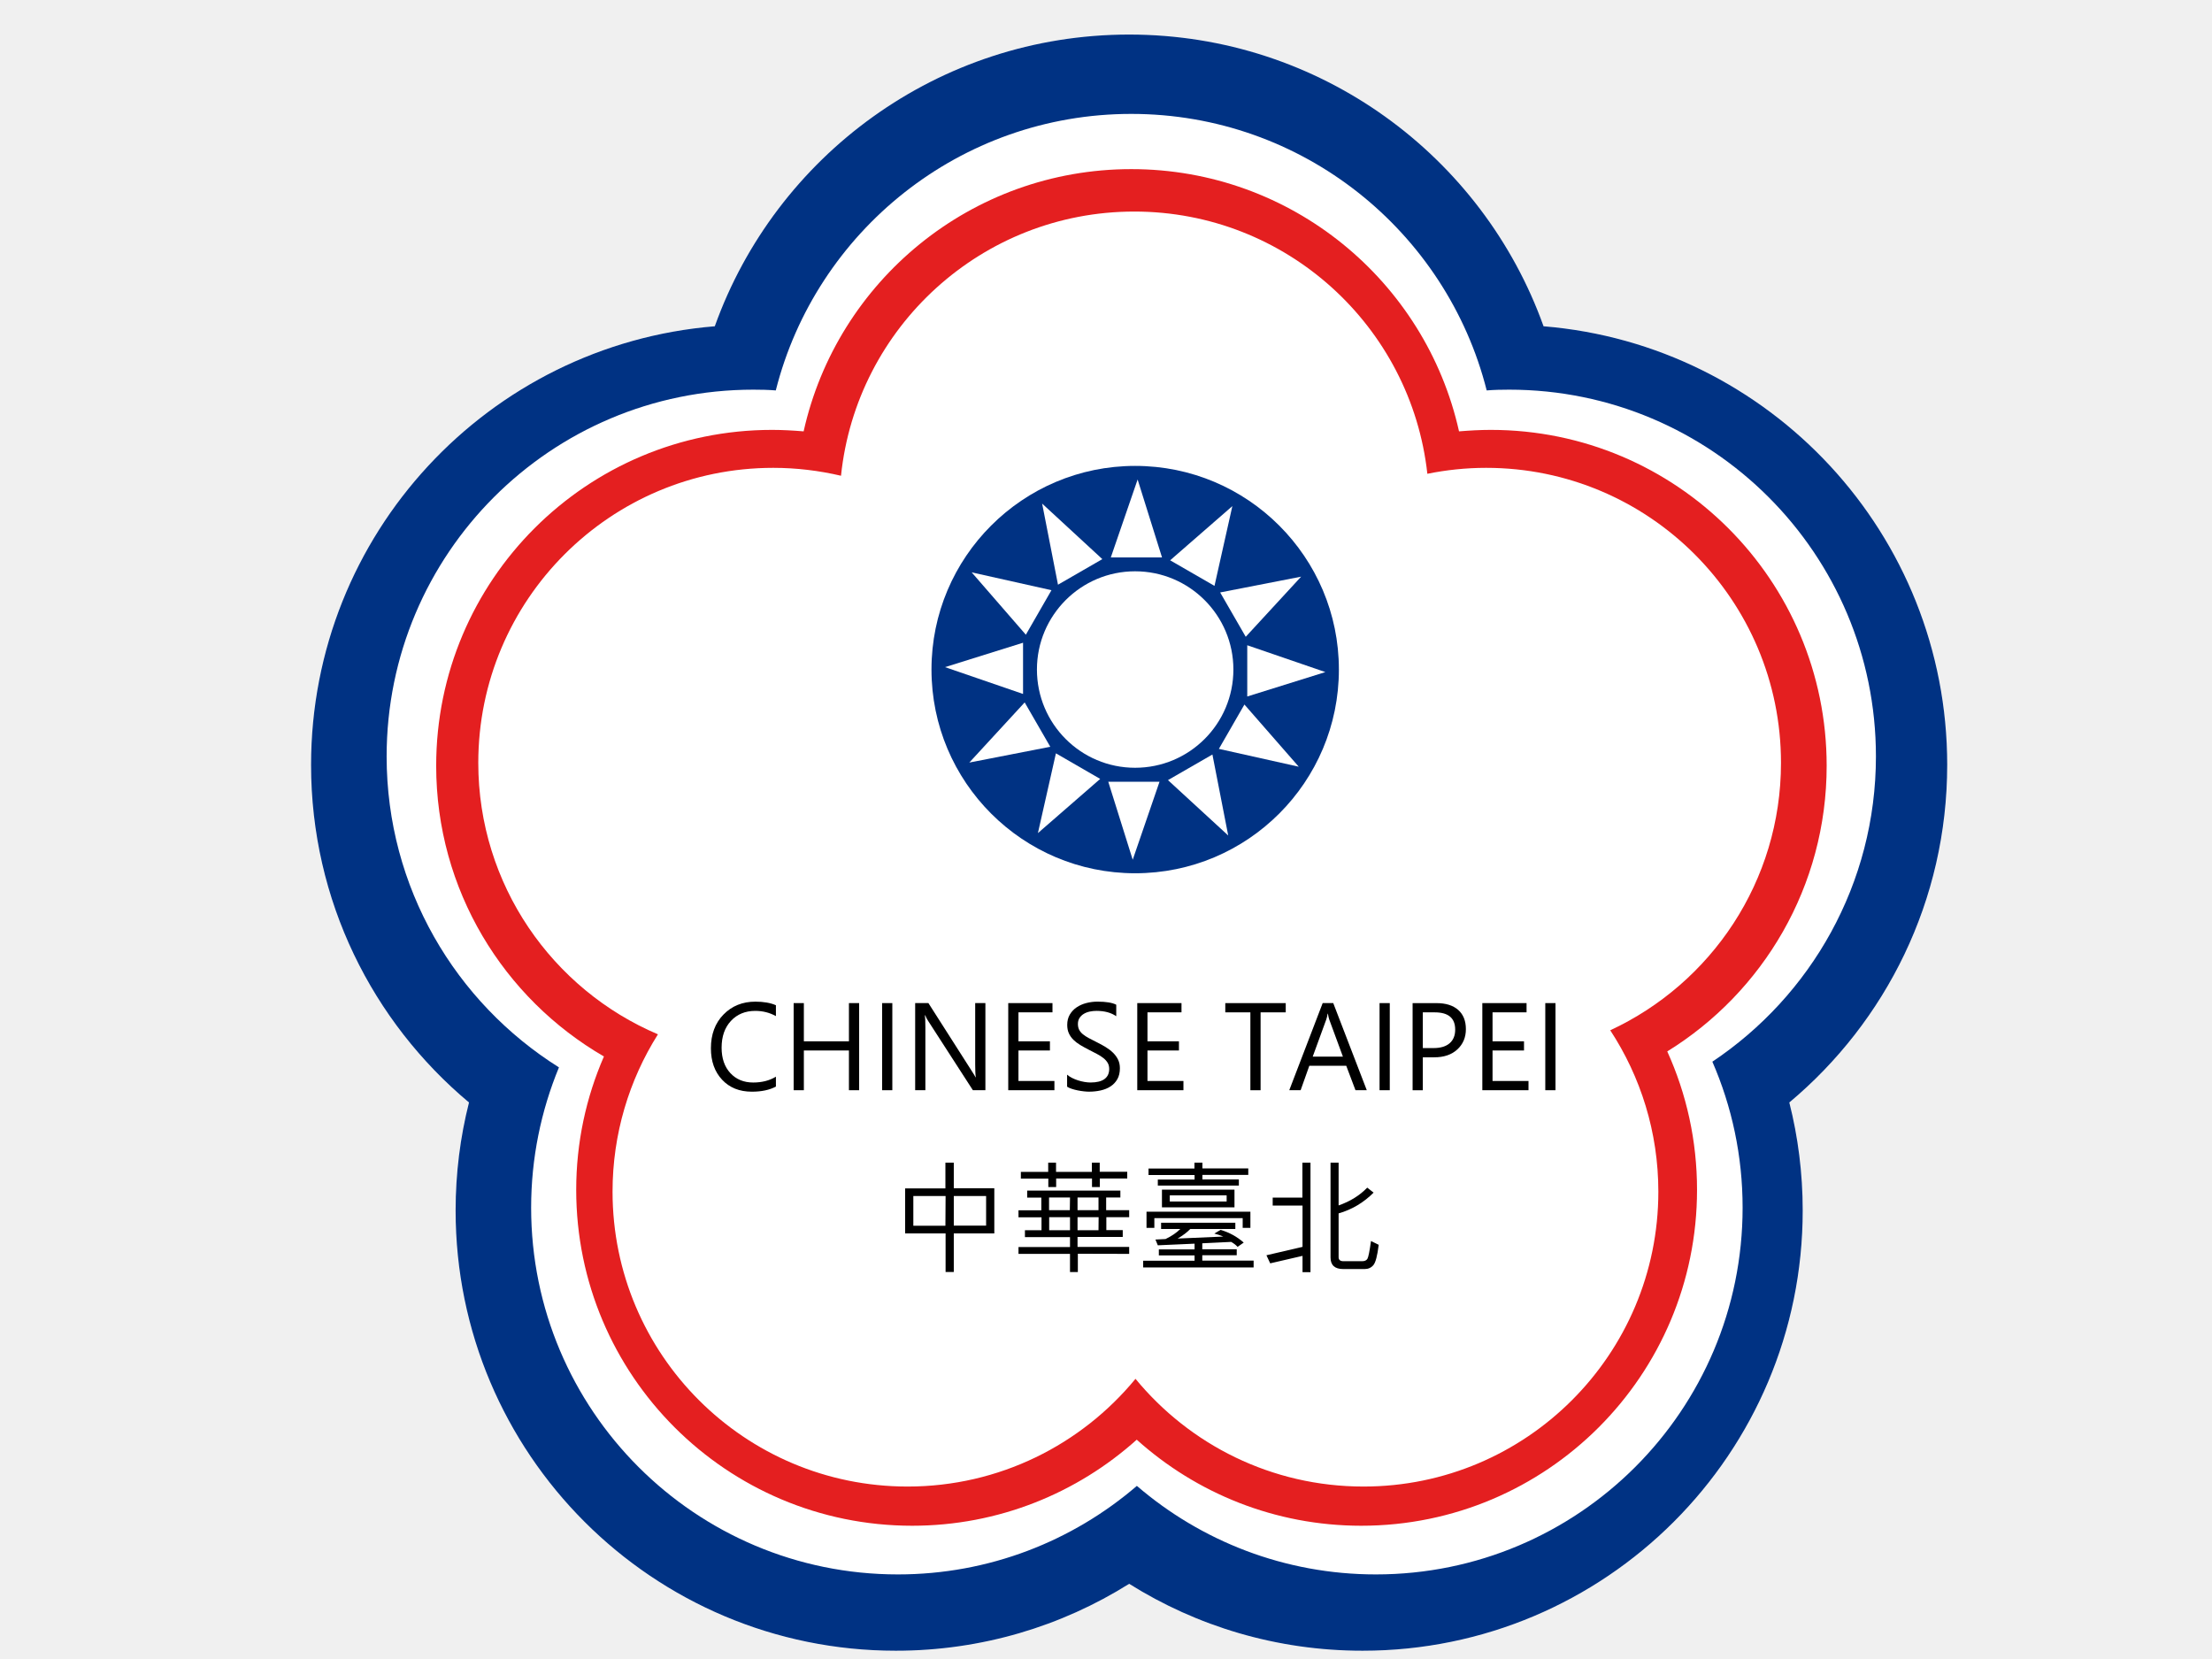
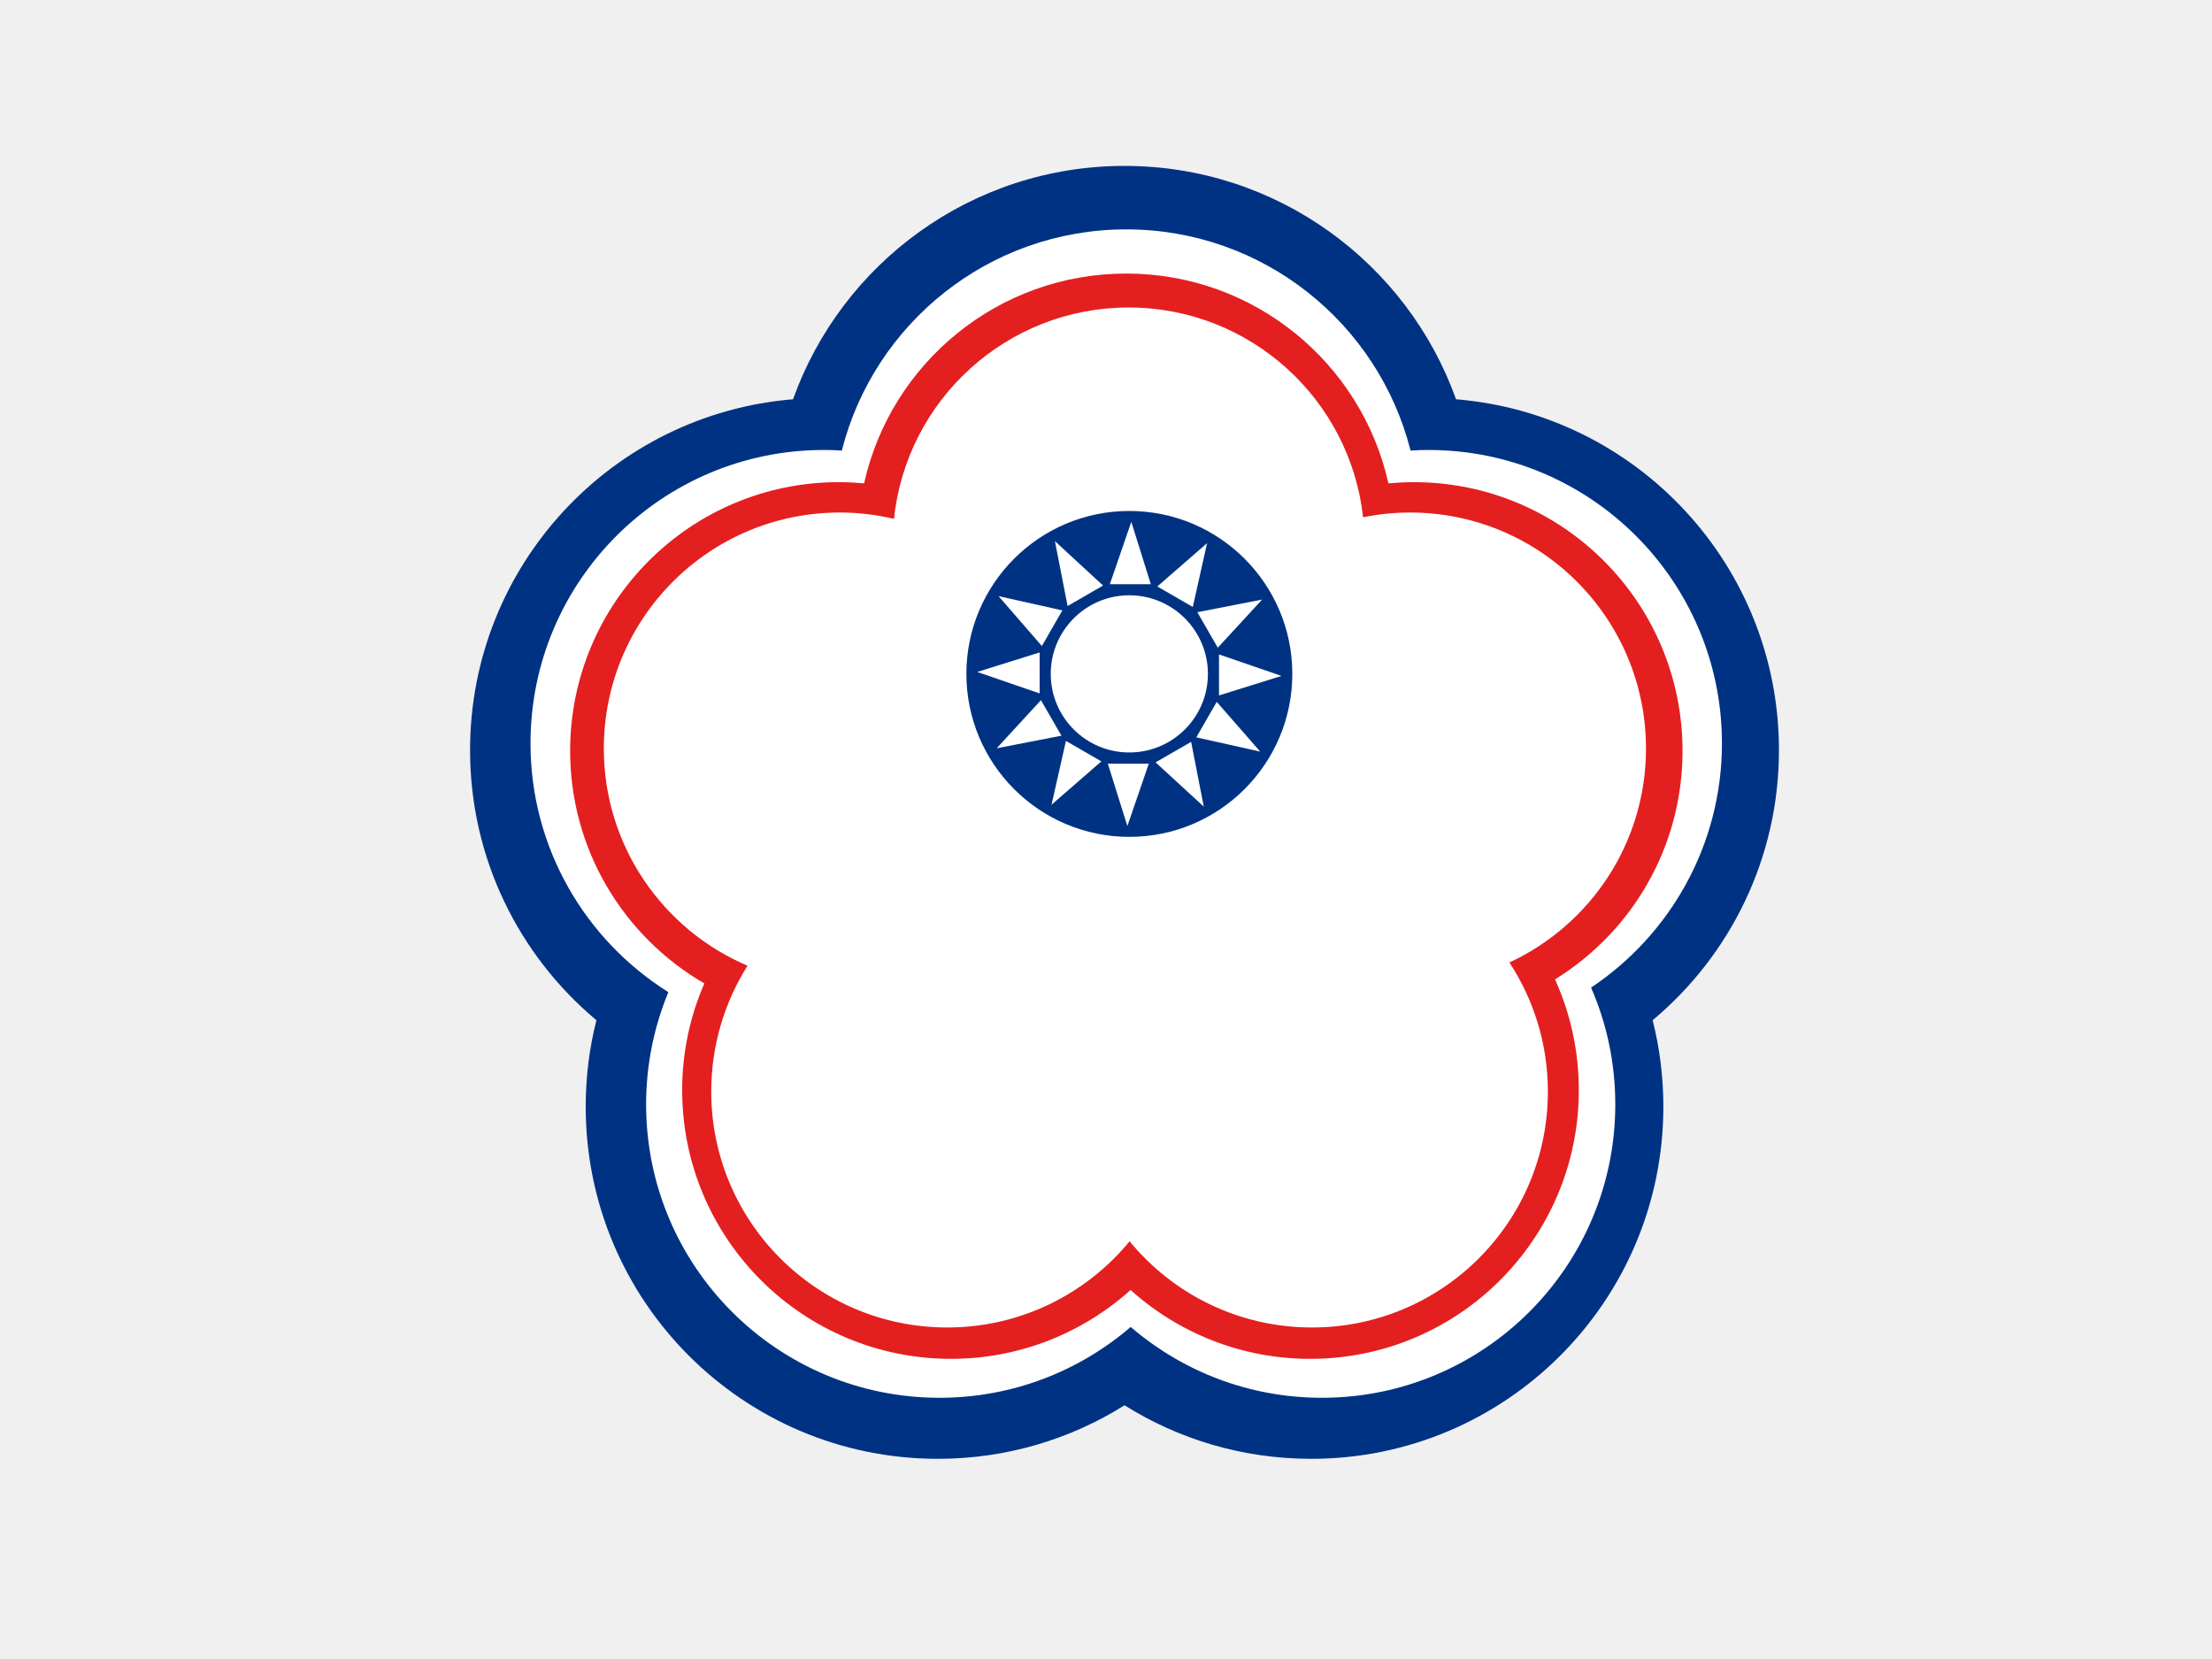
- <svg xmlns="http://www.w3.org/2000/svg" width="640" height="480" xml:space="preserve" version="1.1">
+ <svg xmlns="http://www.w3.org/2000/svg" width="800" height="600" xml:space="preserve" version="1.1">
  <g>
-     <path id="svg_1" fill-rule="evenodd" fill="#ffffff" d="m563.39,221.32c0,-66.792 -51.373,-121.57 -116.79,-126.92c-17.61,-49.223 -64.67,-84.403 -119.9,-84.403c-55.257,0 -102.28,35.181 -119.89,84.403c-65.415,5.346 -116.81,60.123 -116.81,126.92c0,39.217 17.776,74.315 45.695,97.659c-2.536,9.991 -3.873,20.492 -3.873,31.267c0,70.334 57.009,127.36 127.36,127.36c24.805,0 47.955,-7.083 67.522,-19.36c19.568,12.277 42.691,19.36 67.536,19.36c70.32,0 127.34,-57.022 127.34,-127.36c0,-10.774 -1.339,-21.275 -3.874,-31.267c27.906,-23.344 45.681,-58.441 45.681,-97.659l0.003,0z" />
-     <path id="svg_2" fill-rule="evenodd" fill="#003283" d="m328.43,134.8c-32.534,0 -58.923,26.402 -58.923,58.91c0,32.562 26.389,58.952 58.923,58.952c32.563,0 58.952,-26.39 58.952,-58.952c0,-32.508 -26.389,-58.91 -58.952,-58.91zm-0.014,87.339c-15.682,0 -28.4,-12.707 -28.4,-28.43c0,-15.668 12.719,-28.415 28.4,-28.415c15.71,0 28.442,12.746 28.442,28.415c0.001,15.723 -12.732,28.43 -28.442,28.43z" />
-     <path id="svg_3" fill-rule="evenodd" fill="#003283" d="m563.39,221.32c0,-66.792 -51.373,-121.57 -116.79,-126.92c-17.61,-49.223 -64.67,-84.403 -119.9,-84.403c-55.257,0 -102.28,35.181 -119.89,84.403c-65.415,5.346 -116.81,60.123 -116.81,126.92c0,39.217 17.776,74.315 45.695,97.659c-2.536,9.991 -3.873,20.492 -3.873,31.267c0,70.334 57.009,127.36 127.36,127.36c24.805,0 47.955,-7.083 67.522,-19.36c19.568,12.277 42.691,19.36 67.536,19.36c70.32,0 127.34,-57.022 127.34,-127.36c0,-10.774 -1.339,-21.275 -3.874,-31.267c27.906,-23.344 45.681,-58.441 45.681,-97.659l0.003,0zm-67.949,85.864c5.637,12.953 8.75,27.215 8.75,42.234c0,58.621 -47.5,106.11 -106.11,106.11c-26.403,0 -50.587,-9.66 -69.149,-25.617c-18.575,15.957 -42.732,25.617 -69.148,25.617c-58.621,0 -106.11,-47.487 -106.11,-106.11c0,-14.371 2.88,-28.069 8.048,-40.594c-29.931,-18.784 -49.857,-52.035 -49.857,-89.972c0,-58.607 47.486,-106.11 106.09,-106.11c2.205,0 4.354,0.042 6.504,0.221c11.629,-45.985 53.273,-80.007 102.85,-80.007c49.566,0 91.21,34.022 102.84,80.007c2.149,-0.179 4.342,-0.221 6.505,-0.221c58.607,0 106.11,47.5 106.11,106.11c0,36.821 -18.823,69.301 -47.334,88.332l0.011,0z" />
-     <path id="svg_4" fill-rule="evenodd" fill="#e41f20" d="m528.51,221.57c0,-53.702 -43.488,-97.191 -97.19,-97.191c-3.06,0 -6.159,0.179 -9.177,0.427c-9.688,-43.448 -48.479,-75.873 -94.82,-75.873c-46.356,0 -85.134,32.425 -94.808,75.873c-3.004,-0.248 -6.063,-0.427 -9.122,-0.427c-53.702,0 -97.192,43.489 -97.192,97.191c0,35.912 19.499,67.273 48.533,84.101c-5.153,11.85 -8.019,24.846 -8.019,38.583c0,53.701 43.545,97.191 97.205,97.191c24.97,0 47.748,-9.439 64.973,-24.9c17.212,15.461 39.989,24.9 64.96,24.9c53.659,0 97.15,-43.49 97.15,-97.191c0,-14.248 -3.06,-27.808 -8.614,-40.044c27.699,-17.102 46.121,-47.707 46.121,-82.64zm-62.615,76.521c8.792,13.435 13.917,29.462 13.917,46.687c0,47.128 -38.198,85.325 -85.312,85.325c-26.61,0 -50.312,-12.14 -65.965,-31.169c-15.655,19.029 -39.384,31.169 -65.952,31.169c-47.155,0 -85.354,-38.197 -85.354,-85.325c0,-16.716 4.823,-32.342 13.132,-45.516c-30.537,-12.968 -51.979,-43.284 -51.979,-78.547c0,-47.155 38.198,-85.354 85.354,-85.354c6.711,0 13.285,0.812 19.595,2.288c4.438,-42.939 40.734,-76.439 84.858,-76.439c43.917,0 80.089,33.197 84.788,75.873c5.513,-1.116 11.189,-1.722 17.005,-1.722c47.113,0 85.313,38.198 85.313,85.354c0.001,34.272 -20.201,63.817 -49.4,77.376z" />
-     <polygon id="svg_5" fill-rule="evenodd" fill="#ffffff" points="321.39,161.283 336.21,161.283 329.15,138.733 " />
-     <polygon id="svg_6" fill-rule="evenodd" fill="#ffffff" points="306.11,169.173 318.94,161.773 301.52,145.703 " />
-     <polygon id="svg_7" fill-rule="evenodd" fill="#ffffff" points="296.81,183.643 304.22,170.763 281.14,165.603 " />
-     <polygon id="svg_8" fill-rule="evenodd" fill="#ffffff" points="296,200.783 296,185.963 273.43,193.023 " />
-     <polygon id="svg_9" fill-rule="evenodd" fill="#ffffff" points="303.88,216.063 296.47,203.233 280.45,220.633 " />
-     <polygon id="svg_10" fill-rule="evenodd" fill="#ffffff" points="318.32,225.363 305.51,217.963 300.3,241.043 " />
-     <polygon id="svg_11" fill-rule="evenodd" fill="#ffffff" points="335.48,226.193 320.66,226.193 327.73,248.753 " />
-     <polygon id="svg_12" fill-rule="evenodd" fill="#ffffff" points="350.79,218.303 337.93,225.713 355.36,241.733 " />
-     <polygon id="svg_13" fill-rule="evenodd" fill="#ffffff" points="360.05,203.843 352.66,216.673 375.77,221.833 " />
-     <polygon id="svg_14" fill-rule="evenodd" fill="#ffffff" points="360.87,186.693 360.87,201.513 383.47,194.453 " />
-     <polygon id="svg_15" fill-rule="evenodd" fill="#ffffff" points="353.03,171.413 360.43,184.243 376.46,166.843 " />
-     <polygon id="svg_16" fill-rule="evenodd" fill="#ffffff" points="338.56,162.113 351.39,169.513 356.56,146.433 " />
-     <g id="svg_17" transform="matrix(0.090023 0 0 0.090023 -80.42 -66.279)">
-       <path id="svg_18" d="m3387.107,4228.495c-20.698,10.934 -46.471,16.402 -77.322,16.402c-39.833,0 -71.724,-12.822 -95.677,-38.466s-35.928,-59.293 -35.928,-100.948c0,-44.779 13.473,-80.966 40.419,-108.563s61.116,-41.394 102.51,-41.395c26.555,0 48.554,3.84 65.997,11.52l0,34.951c-20.047,-11.195 -42.176,-16.792 -66.388,-16.792c-32.152,0 -58.219,10.739 -78.2,32.218c-19.981,21.478 -29.972,50.181 -29.972,86.109c0,34.105 9.34,61.278 28.02,81.52c18.679,20.242 43.185,30.363 73.515,30.363c28.117,0 52.459,-6.248 73.026,-18.745l-0.001,31.826z" />
-       <path id="svg_19" d="m3654.587,4240.158l-32.803,0l0,-127.698l-144.882,0l0,127.698l-32.803,0l0,-279.999l32.803,0l0,122.821l144.882,0l0,-122.821l32.803,0l0,279.999z" />
-       <path id="svg_20" d="m3761.224,4240.158l-32.803,0l0,-279.999l32.803,0l0,279.999z" />
-       <path id="svg_21" d="m4060.363,4240.158l-40.223,0l-144.104,-223.182c-3.645,-5.597 -6.639,-11.455 -8.982,-17.573l-1.172,0c1.041,5.988 1.562,18.81 1.562,38.466l0,202.288l-32.803,0l0,-279.999l42.566,0l140.194,219.661c5.858,9.112 9.633,15.36 11.325,18.745l0.781,0c-1.302,-8.071 -1.953,-21.804 -1.953,-41.2l0,-197.211l32.803,0l0.006,280.006z" />
-       <path id="svg_22" d="m4282.189,4240.158l-148.392,0l0,-279.999l142.149,0l0,29.679l-109.345,0l0,93.138l101.144,0l0,29.484l-101.144,0l0,98.019l115.59,0l-0.002,29.678z" />
-       <path id="svg_23" d="m4322.956,4228.828l0,-38.661c4.426,3.905 9.73,7.42 15.913,10.544s12.692,5.76 19.526,7.908c6.834,2.148 13.701,3.808 20.6,4.979c6.899,1.172 13.277,1.757 19.136,1.757c20.177,0 35.243,-3.742 45.202,-11.227c9.958,-7.485 14.937,-18.257 14.937,-32.315c-0,-7.55 -1.66,-14.124 -4.979,-19.721c-3.32,-5.597 -7.908,-10.707 -13.766,-15.328c-5.858,-4.621 -12.79,-9.047 -20.795,-13.277c-8.006,-4.23 -16.63,-8.689 -25.872,-13.375c-9.763,-4.946 -18.875,-9.958 -27.336,-15.035c-8.461,-5.077 -15.816,-10.674 -22.064,-16.792s-11.162,-13.05 -14.743,-20.795c-3.58,-7.745 -5.37,-16.824 -5.37,-27.239c0,-12.756 2.799,-23.853 8.396,-33.292c5.597,-9.437 12.952,-17.215 22.064,-23.333c9.112,-6.118 19.493,-10.674 31.143,-13.668c11.65,-2.994 23.529,-4.491 35.634,-4.491c27.597,0 47.708,3.32 60.334,9.958l0,36.904c-16.532,-11.455 -37.749,-17.183 -63.654,-17.183c-7.16,0 -14.319,0.749 -21.478,2.245c-7.16,1.497 -13.538,3.938 -19.136,7.322c-5.597,3.385 -10.153,7.745 -13.668,13.082c-3.515,5.337 -5.272,11.846 -5.272,19.526c0,7.16 1.334,13.343 4.003,18.549c2.668,5.207 6.606,9.958 11.813,14.254c5.207,4.296 11.552,8.461 19.038,12.496c7.485,4.036 16.109,8.461 25.872,13.277c10.023,4.947 19.526,10.154 28.508,15.62c8.982,5.467 16.858,11.52 23.627,18.159c6.769,6.639 12.139,13.994 16.109,22.064c3.97,8.071 5.955,17.313 5.955,27.727c-0,13.798 -2.701,25.482 -8.103,35.049c-5.402,9.568 -12.692,17.345 -21.869,23.333c-9.177,5.988 -19.753,10.316 -31.729,12.985c-11.976,2.668 -24.602,4.003 -37.88,4.003c-4.426,0 -9.893,-0.358 -16.402,-1.074c-6.509,-0.716 -13.147,-1.757 -19.917,-3.124c-6.769,-1.367 -13.18,-3.059 -19.232,-5.077c-6.053,-2.018 -10.902,-4.263 -14.547,-6.736l0.003,0.002z" />
-       <path id="svg_24" d="m4696.851,4240.158l-148.392,0l0,-279.999l142.149,0l0,29.679l-109.345,0l0,93.138l101.144,0l0,29.484l-101.144,0l0,98.019l115.59,0l-0.002,29.678z" />
-       <path id="svg_25" d="m5025.648,3989.895l-80.836,0l0,250.319l-32.803,0l0,-250.319l-80.642,0l0,-29.679l194.279,0l0.002,29.679z" />
-       <path id="svg_26" d="m5286.13,4240.158l-36.318,0l-29.679,-78.494l-118.722,0l-27.922,78.494l-36.513,0l107.392,-279.999l33.975,0l107.788,279.999zm-76.736,-107.978l-43.933,-119.3c-1.432,-3.905 -2.864,-10.153 -4.296,-18.745l-0.781,0c-1.302,7.941 -2.799,14.189 -4.491,18.745l-43.542,119.3l97.043,0z" />
-       <path id="svg_27" d="m5359.999,4240.158l-32.803,0l0,-279.999l32.803,0l0,279.999z" />
-       <path id="svg_28" d="m5466.191,4134.41l0,105.829l-32.803,0l0,-279.999l76.932,0c29.939,0 53.143,7.29 69.609,21.869c16.466,14.579 24.7,35.147 24.7,61.702c-0,26.555 -9.145,48.294 -27.433,65.216c-18.289,16.922 -42.989,25.384 -74.1,25.384l-36.904,-0.001zm0,-144.493l0,114.812l34.366,0c22.649,0 39.93,-5.174 51.841,-15.523c11.91,-10.348 17.866,-24.96 17.866,-43.836c-0,-36.969 -21.869,-55.453 -65.606,-55.453l-38.467,0z" />
-       <path id="svg_29" d="m5805.874,4240.158l-148.392,0l0,-279.999l142.149,0l0,29.679l-109.345,0l0,93.138l101.144,0l0,29.484l-101.144,0l0,98.019l115.59,0l-0.002,29.678z" />
-       <path id="svg_30" d="m5892.627,4240.158l-32.803,0l0,-279.999l32.803,0l0,279.999z" />
-       <path id="svg_31" d="m4089.021,4700.474l-130.241,0l0,123.987l-26.359,0l0,-123.987l-130.041,0l0,-144.682l129.453,0l0,-82.789l26.946,0l0,82.399l130.241,0l0.002,145.072zm-26.359,-25.189l0,-95.09l-103.878,0l0,95.09l103.878,0zm-130.819,0.391l0.585,-95.481l-103.682,0l0,95.481l103.097,0z" />
-       <path id="svg_32" d="m4516.235,4523.857l-88.061,0l0,27.531l-25.189,0l0,-27.531l-115.201,0l0,27.531l-25.189,0l0,-27.141l-88.256,0l0,-21.674l87.867,0l0,-29.484l25.189,0l0,29.484l115.201,0l0,-29.484l25.189,0l0,29.093l88.452,0l-0.001,21.675zm6.248,242.31l-164.998,-0.391l0,58.772l-25.189,0l0,-58.383l-165.576,0l0,-22.064l165.576,0l0,-31.827l-144.882,0l0,-22.064l53.305,0l0,-41.589l-74.003,0l0,-22.455l73.417,0l0,-40.809l-45.495,0l0,-22.65l299.527,0l0,22.259l-45.691,0l0,40.809l74.003,0l0,22.455l-73.417,0l0,41.589l52.72,0l0,21.869l-145.27,0l0,32.022l165.965,0l0.008,22.455zm-98.606,-140.394l0,-40.809l-67.363,0l0,40.809l67.363,0zm-92.162,0l0.585,-40.809l-67.364,0l0,40.809l66.779,0zm92.162,64.435l0.39,-41.98l-67.754,0l0,41.98l67.364,0zm-91.575,0l0,-41.98l-66.973,0l0,41.98l66.973,0z" />
-       <path id="svg_33" d="m4905.237,4512.304l-147.414,0l0,14.645l117.156,0l0,19.721l-260.471,0l0,-19.33l118.134,0l0,-14.645l-148.003,0l0,-20.892l147.614,0l0,-18.745l25.578,0l0,18.354l147.414,0l-0.008,20.892zm-44.323,104.267l-233.135,0l0,-56.82l233.135,0l0,56.82zm-25.189,-18.745l0,-19.721l-182.76,0l0,19.721l182.76,0zm76.345,84.742l-24.797,0l0,-31.241l-283.909,0l0,31.241l-25.189,0l0,-51.939l333.895,0l0,51.939zm10.349,127.109l-354.978,0l0,-21.478l165.187,0l0,-17.183l-114.812,0l0,-19.33l114.812,0l0,-18.354l-118.134,5.272l-7.615,-18.549l32.413,-1.562c19.656,-9.502 35.537,-20.307 47.643,-32.413l-61.897,0l0,-19.917l238.6,0l0,19.917l-144.682,0c-10.414,10.804 -24.017,21.087 -40.809,30.85l146.837,-6.443c-9.243,-3.905 -18.875,-7.094 -28.899,-9.568l20.112,-11.911c27.987,8.201 52.784,21.804 74.394,40.809l-19.721,13.863c-5.077,-5.858 -11.977,-11.195 -20.698,-16.011l-92.747,4.491l0,19.135l110.711,0l0,19.33l-110.711,0l0,17.183l164.998,0l-0.005,21.871z" />
-       <path id="svg_34" d="m5324.453,4737.019c-4.296,35.017 -9.991,56.755 -17.085,65.216c-7.095,8.461 -16.5,12.692 -28.214,12.692l-68.731,0c-27.206,0 -40.809,-12.431 -40.809,-37.294l0,-304.604l25.969,0l0,137.462c37.358,-13.147 68.014,-32.218 91.966,-57.211l20.502,16.011c-32.283,32.283 -69.773,54.542 -112.469,66.778l0,140.783c-0,8.591 5.207,12.887 15.62,12.887l59.944,0c8.07,0 13.701,-2.506 16.89,-7.517c3.189,-5.012 7.061,-24.114 11.618,-57.308l24.797,12.105zm-219.272,87.867l-25.578,0l0,-52.329l-103.878,24.017l-12.105,-25.969l115.979,-26.946l0,-132.774l-95.872,0l0,-25.578l95.481,0l0,-112.269l25.969,0l0.004,351.848z" />
-     </g>
+     <path id="svg_1" fill-rule="evenodd" fill="#ffffff" d="m643.39,271.32c0,-66.792 -51.373,-121.57 -116.79,-126.92c-17.61,-49.223 -64.67,-84.403 -119.9,-84.403c-55.257,0 -102.28,35.181 -119.89,84.403c-65.415,5.346 -116.81,60.123 -116.81,126.92c0,39.217 17.776,74.315 45.695,97.659c-2.536,9.991 -3.873,20.492 -3.873,31.267c0,70.334 57.009,127.36 127.36,127.36c24.805,0 47.955,-7.083 67.522,-19.36c19.568,12.277 42.691,19.36 67.536,19.36c70.32,0 127.34,-57.022 127.34,-127.36c0,-10.774 -1.339,-21.275 -3.874,-31.267c27.906,-23.344 45.681,-58.441 45.681,-97.659l0.003,0z" />
+     <path id="svg_2" fill-rule="evenodd" fill="#003283" d="m408.43,184.8c-32.534,0 -58.923,26.402 -58.923,58.91c0,32.562 26.389,58.952 58.923,58.952c32.563,0 58.952,-26.39 58.952,-58.952c0,-32.508 -26.389,-58.91 -58.952,-58.91zm-0.014,87.339c-15.682,0 -28.4,-12.707 -28.4,-28.43c0,-15.668 12.719,-28.415 28.4,-28.415c15.71,0 28.442,12.746 28.442,28.415c0.001,15.723 -12.732,28.43 -28.442,28.43z" />
+     <path id="svg_3" fill-rule="evenodd" fill="#003283" d="m643.39,271.32c0,-66.792 -51.373,-121.57 -116.79,-126.92c-17.61,-49.223 -64.67,-84.403 -119.9,-84.403c-55.257,0 -102.28,35.181 -119.89,84.403c-65.415,5.346 -116.81,60.123 -116.81,126.92c0,39.217 17.776,74.315 45.695,97.659c-2.536,9.991 -3.873,20.492 -3.873,31.267c0,70.334 57.009,127.36 127.36,127.36c24.805,0 47.955,-7.083 67.522,-19.36c19.568,12.277 42.691,19.36 67.536,19.36c70.32,0 127.34,-57.022 127.34,-127.36c0,-10.774 -1.339,-21.275 -3.874,-31.267c27.906,-23.344 45.681,-58.441 45.681,-97.659l0.003,0zm-67.949,85.864c5.637,12.953 8.75,27.215 8.75,42.234c0,58.621 -47.5,106.11 -106.11,106.11c-26.403,0 -50.587,-9.66 -69.149,-25.617c-18.575,15.957 -42.732,25.617 -69.148,25.617c-58.621,0 -106.11,-47.487 -106.11,-106.11c0,-14.371 2.88,-28.069 8.048,-40.594c-29.931,-18.784 -49.857,-52.035 -49.857,-89.972c0,-58.607 47.486,-106.11 106.09,-106.11c2.205,0 4.354,0.042 6.504,0.221c11.629,-45.985 53.273,-80.007 102.85,-80.007c49.566,0 91.21,34.022 102.84,80.007c2.149,-0.179 4.342,-0.221 6.505,-0.221c58.607,0 106.11,47.5 106.11,106.11c0,36.821 -18.823,69.301 -47.334,88.332l0.011,0z" />
+     <path id="svg_4" fill-rule="evenodd" fill="#e41f20" d="m608.51,271.57c0,-53.702 -43.488,-97.191 -97.19,-97.191c-3.06,0 -6.159,0.179 -9.177,0.427c-9.688,-43.448 -48.479,-75.873 -94.82,-75.873c-46.356,0 -85.134,32.425 -94.808,75.873c-3.004,-0.248 -6.063,-0.427 -9.122,-0.427c-53.702,0 -97.192,43.489 -97.192,97.191c0,35.912 19.499,67.273 48.533,84.101c-5.153,11.85 -8.019,24.846 -8.019,38.583c0,53.701 43.545,97.191 97.205,97.191c24.97,0 47.748,-9.439 64.973,-24.9c17.212,15.461 39.989,24.9 64.96,24.9c53.659,0 97.15,-43.49 97.15,-97.191c0,-14.248 -3.06,-27.808 -8.614,-40.044c27.699,-17.102 46.121,-47.707 46.121,-82.64zm-62.615,76.521c8.792,13.435 13.917,29.462 13.917,46.687c0,47.128 -38.198,85.325 -85.312,85.325c-26.61,0 -50.312,-12.14 -65.965,-31.169c-15.655,19.029 -39.384,31.169 -65.952,31.169c-47.155,0 -85.354,-38.197 -85.354,-85.325c0,-16.716 4.823,-32.342 13.132,-45.516c-30.537,-12.968 -51.979,-43.284 -51.979,-78.547c0,-47.155 38.198,-85.354 85.354,-85.354c6.711,0 13.285,0.812 19.595,2.288c4.438,-42.939 40.734,-76.439 84.858,-76.439c43.917,0 80.089,33.197 84.788,75.873c5.513,-1.116 11.189,-1.722 17.005,-1.722c47.113,0 85.313,38.198 85.313,85.354c0.001,34.272 -20.201,63.817 -49.4,77.376z" />
+     <polygon id="svg_5" fill-rule="evenodd" fill="#ffffff" points="401.39,211.283 416.21,211.283 409.15,188.733 " />
+     <polygon id="svg_6" fill-rule="evenodd" fill="#ffffff" points="386.11,219.173 398.94,211.773 381.52,195.703 " />
+     <polygon id="svg_7" fill-rule="evenodd" fill="#ffffff" points="376.81,233.643 384.22,220.763 361.14,215.603 " />
+     <polygon id="svg_8" fill-rule="evenodd" fill="#ffffff" points="376,250.783 376,235.963 353.43,243.023 " />
+     <polygon id="svg_9" fill-rule="evenodd" fill="#ffffff" points="383.88,266.063 376.47,253.233 360.45,270.633 " />
+     <polygon id="svg_10" fill-rule="evenodd" fill="#ffffff" points="398.32,275.363 385.51,267.963 380.3,291.043 " />
+     <polygon id="svg_11" fill-rule="evenodd" fill="#ffffff" points="415.48,276.193 400.66,276.193 407.73,298.753 " />
+     <polygon id="svg_12" fill-rule="evenodd" fill="#ffffff" points="430.79,268.303 417.93,275.713 435.36,291.733 " />
+     <polygon id="svg_13" fill-rule="evenodd" fill="#ffffff" points="440.05,253.843 432.66,266.673 455.77,271.833 " />
+     <polygon id="svg_14" fill-rule="evenodd" fill="#ffffff" points="440.87,236.693 440.87,251.513 463.47,244.453 " />
+     <polygon id="svg_15" fill-rule="evenodd" fill="#ffffff" points="433.03,221.413 440.43,234.243 456.46,216.843 " />
+     <polygon id="svg_16" fill-rule="evenodd" fill="#ffffff" points="418.56,212.113 431.39,219.513 436.56,196.433 " />
  </g>
</svg>
